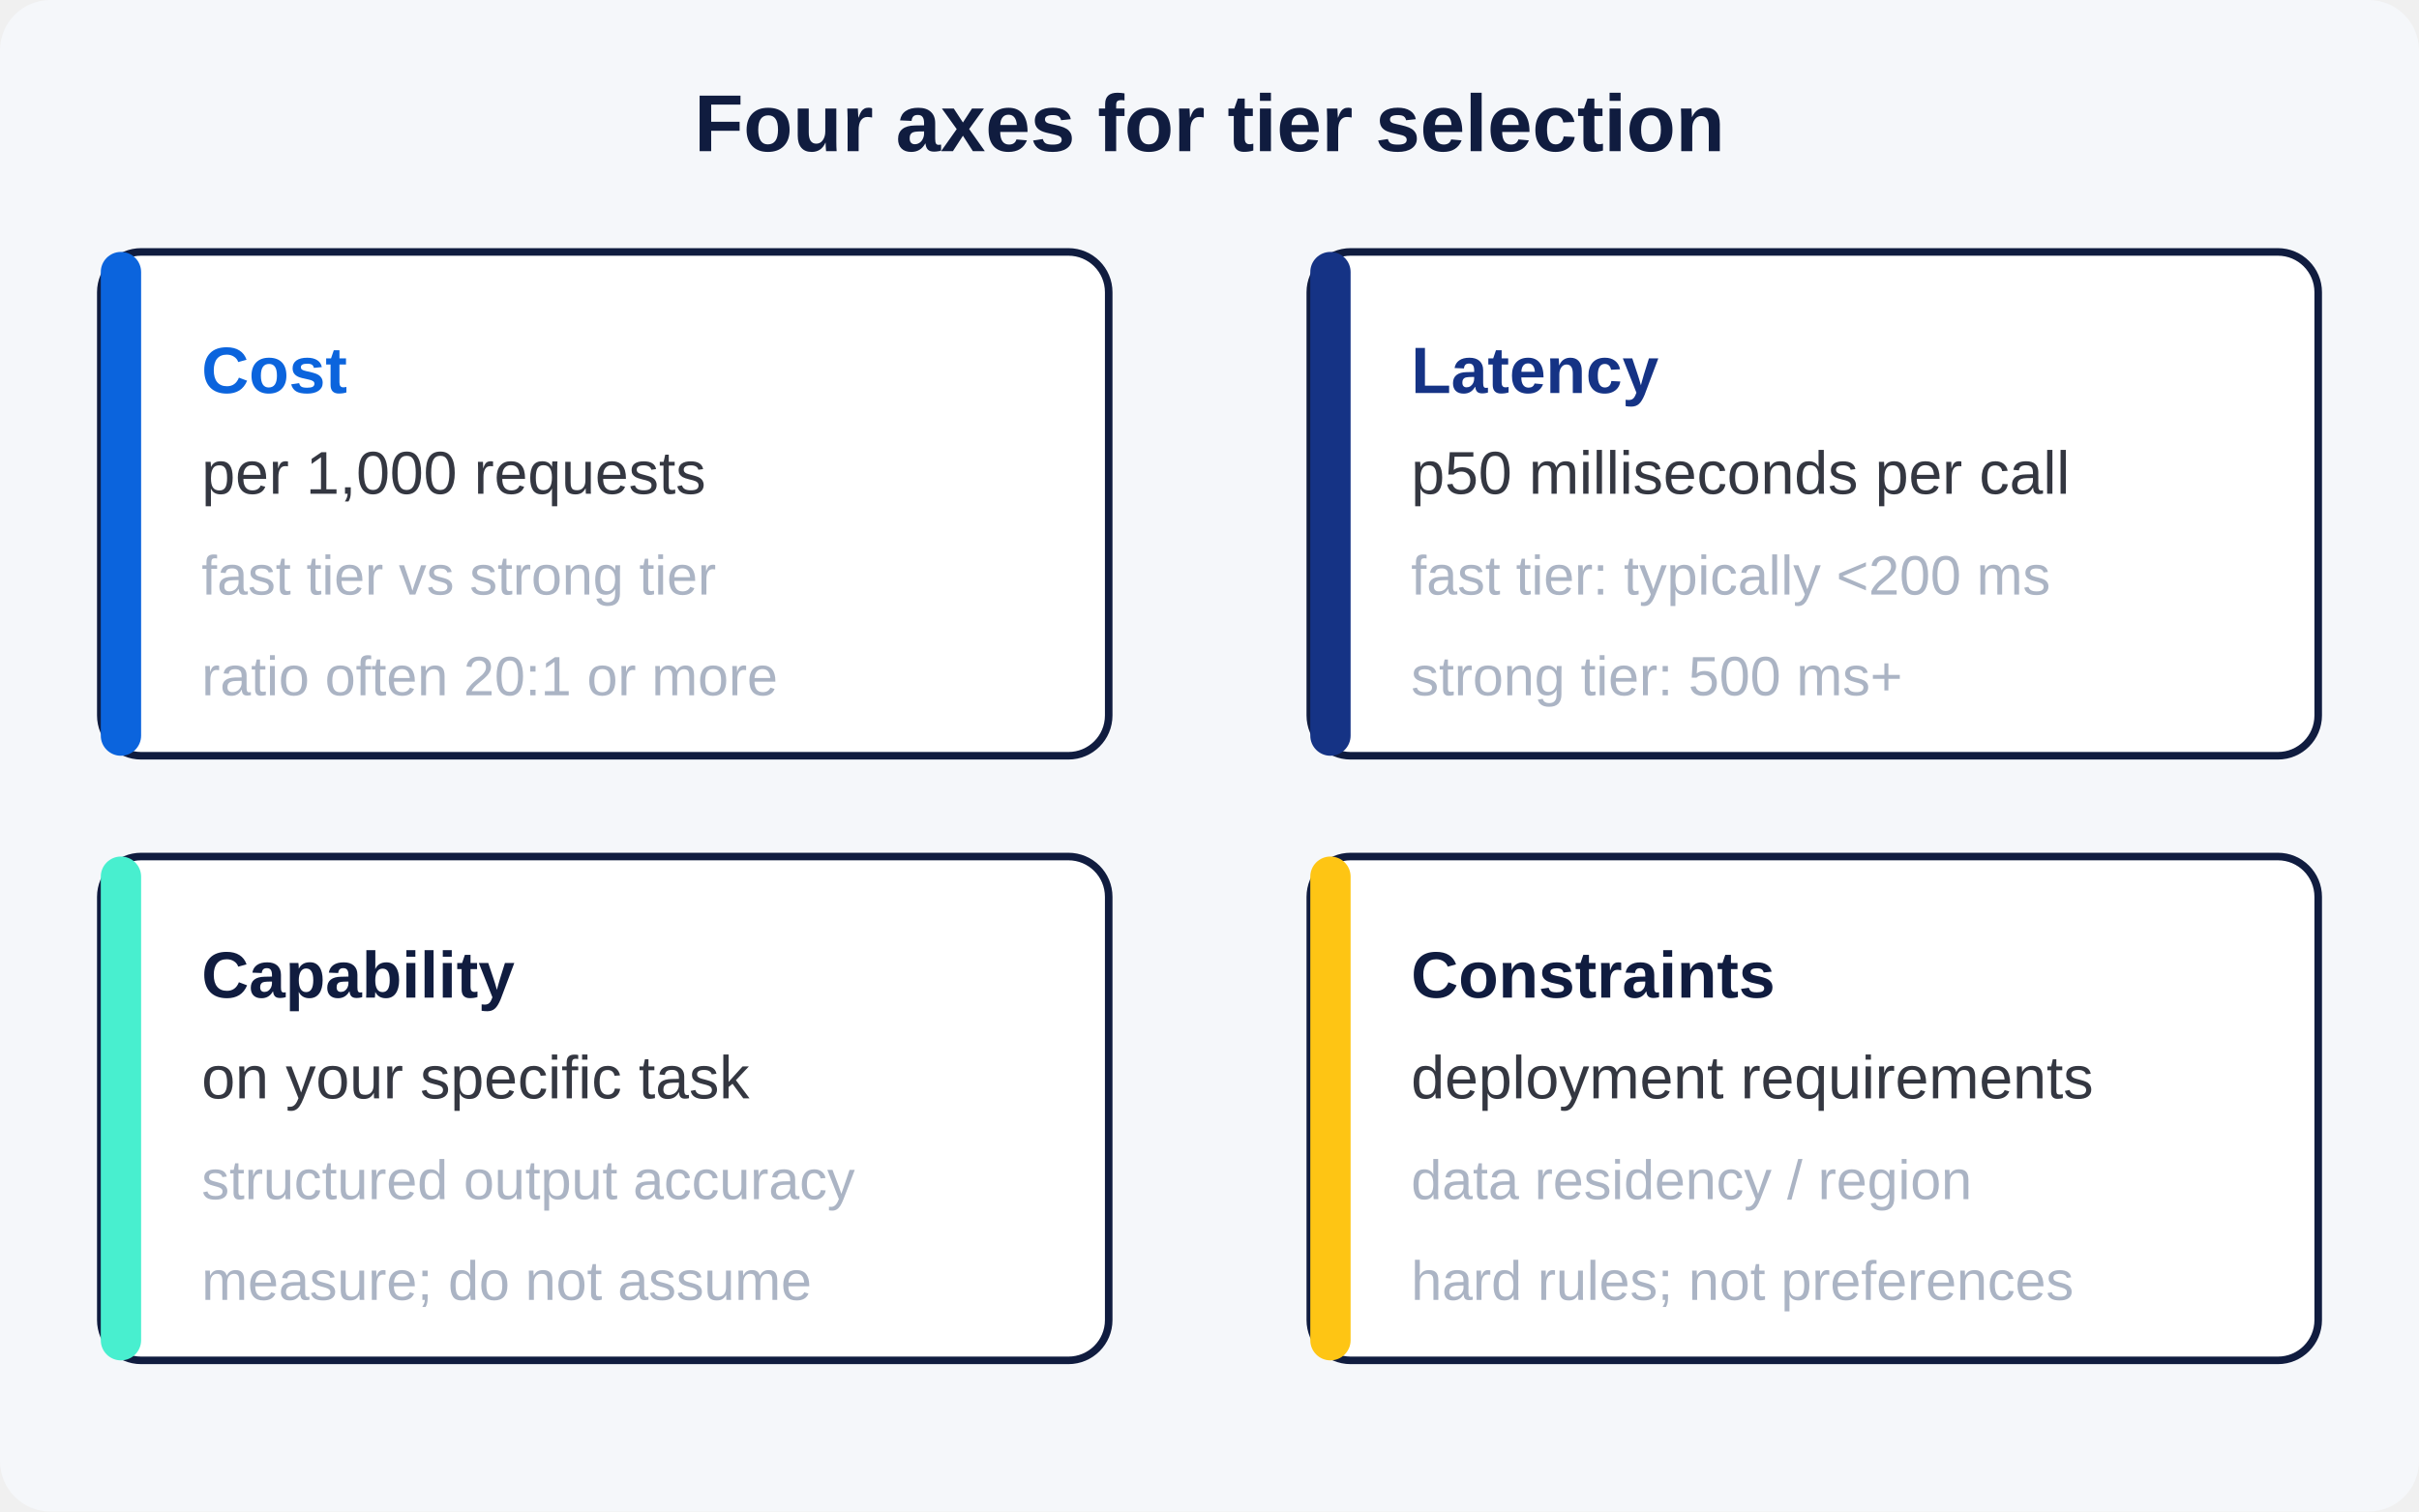
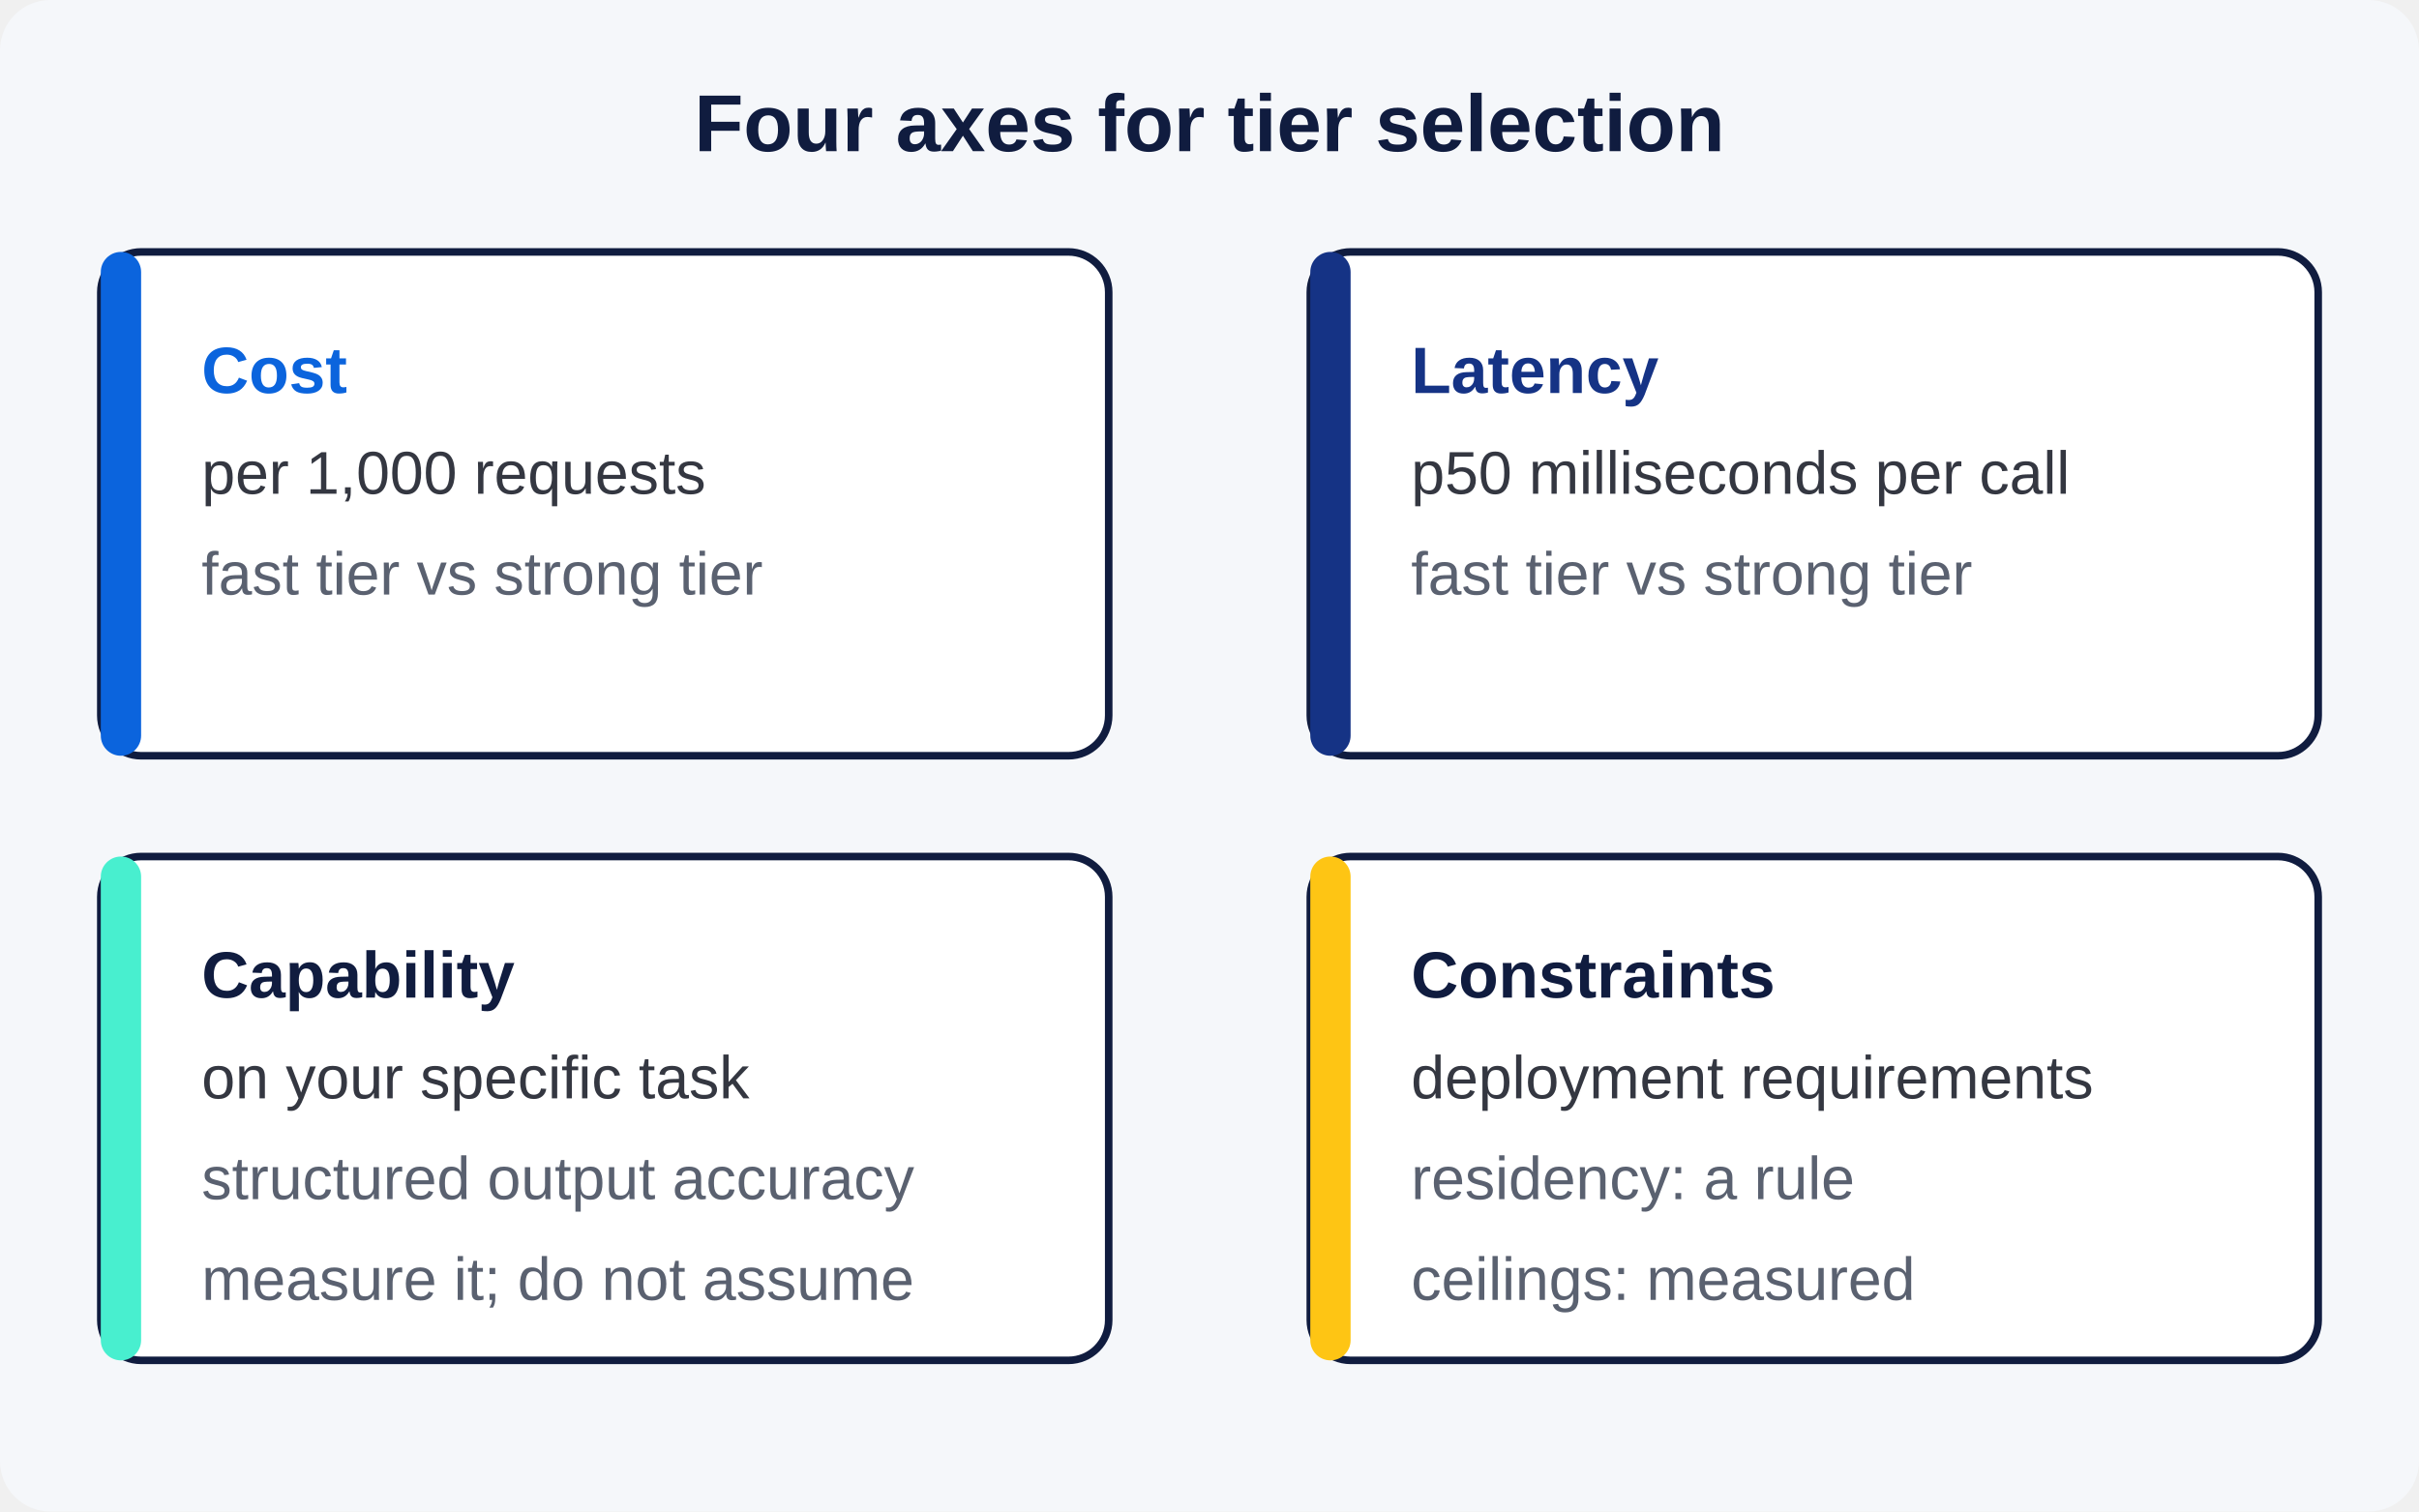
<svg xmlns="http://www.w3.org/2000/svg" viewBox="0 0 480 300" role="img" aria-label="Four axes for tier selection: cost per 1000 requests, latency p50, capability on task, deployment constraints">
  <rect width="480" height="300" fill="#F5F7FA" rx="10" />
  <text x="240" y="30" text-anchor="middle" font-family="Arial,sans-serif" font-size="16" font-weight="700" fill="#101C3F">Four axes for tier selection</text>
  <rect x="20" y="50" width="200" height="100" rx="8" fill="#FFFFFF" stroke="#101C3F" stroke-width="1.5" />
  <rect x="20" y="50" width="8" height="100" rx="4" fill="#0B64DD" />
  <text x="40" y="78" font-family="Arial,sans-serif" font-size="13" font-weight="700" fill="#0B64DD">Cost</text>
  <text x="40" y="98" font-family="Arial,sans-serif" font-size="12" fill="#343741">per 1,000 requests</text>
-   <text x="40" y="118" font-family="Arial,sans-serif" font-size="11" fill="#ABB4C4">fast tier vs strong tier</text>
-   <text x="40" y="138" font-family="Arial,sans-serif" font-size="11" fill="#ABB4C4">ratio often 20:1 or more</text>
+   <text x="40" y="118" font-family="Arial,sans-serif" font-size="12" fill="#5A6170">fast tier vs strong tier</text>
  <rect x="260" y="50" width="200" height="100" rx="8" fill="#FFFFFF" stroke="#101C3F" stroke-width="1.5" />
  <rect x="260" y="50" width="8" height="100" rx="4" fill="#153385" />
  <text x="280" y="78" font-family="Arial,sans-serif" font-size="13" font-weight="700" fill="#153385">Latency</text>
  <text x="280" y="98" font-family="Arial,sans-serif" font-size="12" fill="#343741">p50 milliseconds per call</text>
-   <text x="280" y="118" font-family="Arial,sans-serif" font-size="11" fill="#ABB4C4">fast tier: typically &lt;200 ms</text>
-   <text x="280" y="138" font-family="Arial,sans-serif" font-size="11" fill="#ABB4C4">strong tier: 500 ms+</text>
+   <text x="280" y="118" font-family="Arial,sans-serif" font-size="12" fill="#5A6170">fast tier vs strong tier</text>
  <rect x="20" y="170" width="200" height="100" rx="8" fill="#FFFFFF" stroke="#101C3F" stroke-width="1.5" />
  <rect x="20" y="170" width="8" height="100" rx="4" fill="#48EFCF" />
  <text x="40" y="198" font-family="Arial,sans-serif" font-size="13" font-weight="700" fill="#101C3F">Capability</text>
  <text x="40" y="218" font-family="Arial,sans-serif" font-size="12" fill="#343741">on your specific task</text>
-   <text x="40" y="238" font-family="Arial,sans-serif" font-size="11" fill="#ABB4C4">structured output accuracy</text>
-   <text x="40" y="258" font-family="Arial,sans-serif" font-size="11" fill="#ABB4C4">measure; do not assume</text>
+   <text x="40" y="238" font-family="Arial,sans-serif" font-size="12" fill="#5A6170">structured output accuracy</text>
+   <text x="40" y="258" font-family="Arial,sans-serif" font-size="12" fill="#5A6170">measure it; do not assume</text>
  <rect x="260" y="170" width="200" height="100" rx="8" fill="#FFFFFF" stroke="#101C3F" stroke-width="1.5" />
  <rect x="260" y="170" width="8" height="100" rx="4" fill="#FEC514" />
  <text x="280" y="198" font-family="Arial,sans-serif" font-size="13" font-weight="700" fill="#101C3F">Constraints</text>
  <text x="280" y="218" font-family="Arial,sans-serif" font-size="12" fill="#343741">deployment requirements</text>
-   <text x="280" y="238" font-family="Arial,sans-serif" font-size="11" fill="#ABB4C4">data residency / region</text>
-   <text x="280" y="258" font-family="Arial,sans-serif" font-size="11" fill="#ABB4C4">hard rules; not preferences</text>
+   <text x="280" y="238" font-family="Arial,sans-serif" font-size="12" fill="#5A6170">residency: a rule</text>
+   <text x="280" y="258" font-family="Arial,sans-serif" font-size="12" fill="#5A6170">ceilings: measured</text>
</svg>
